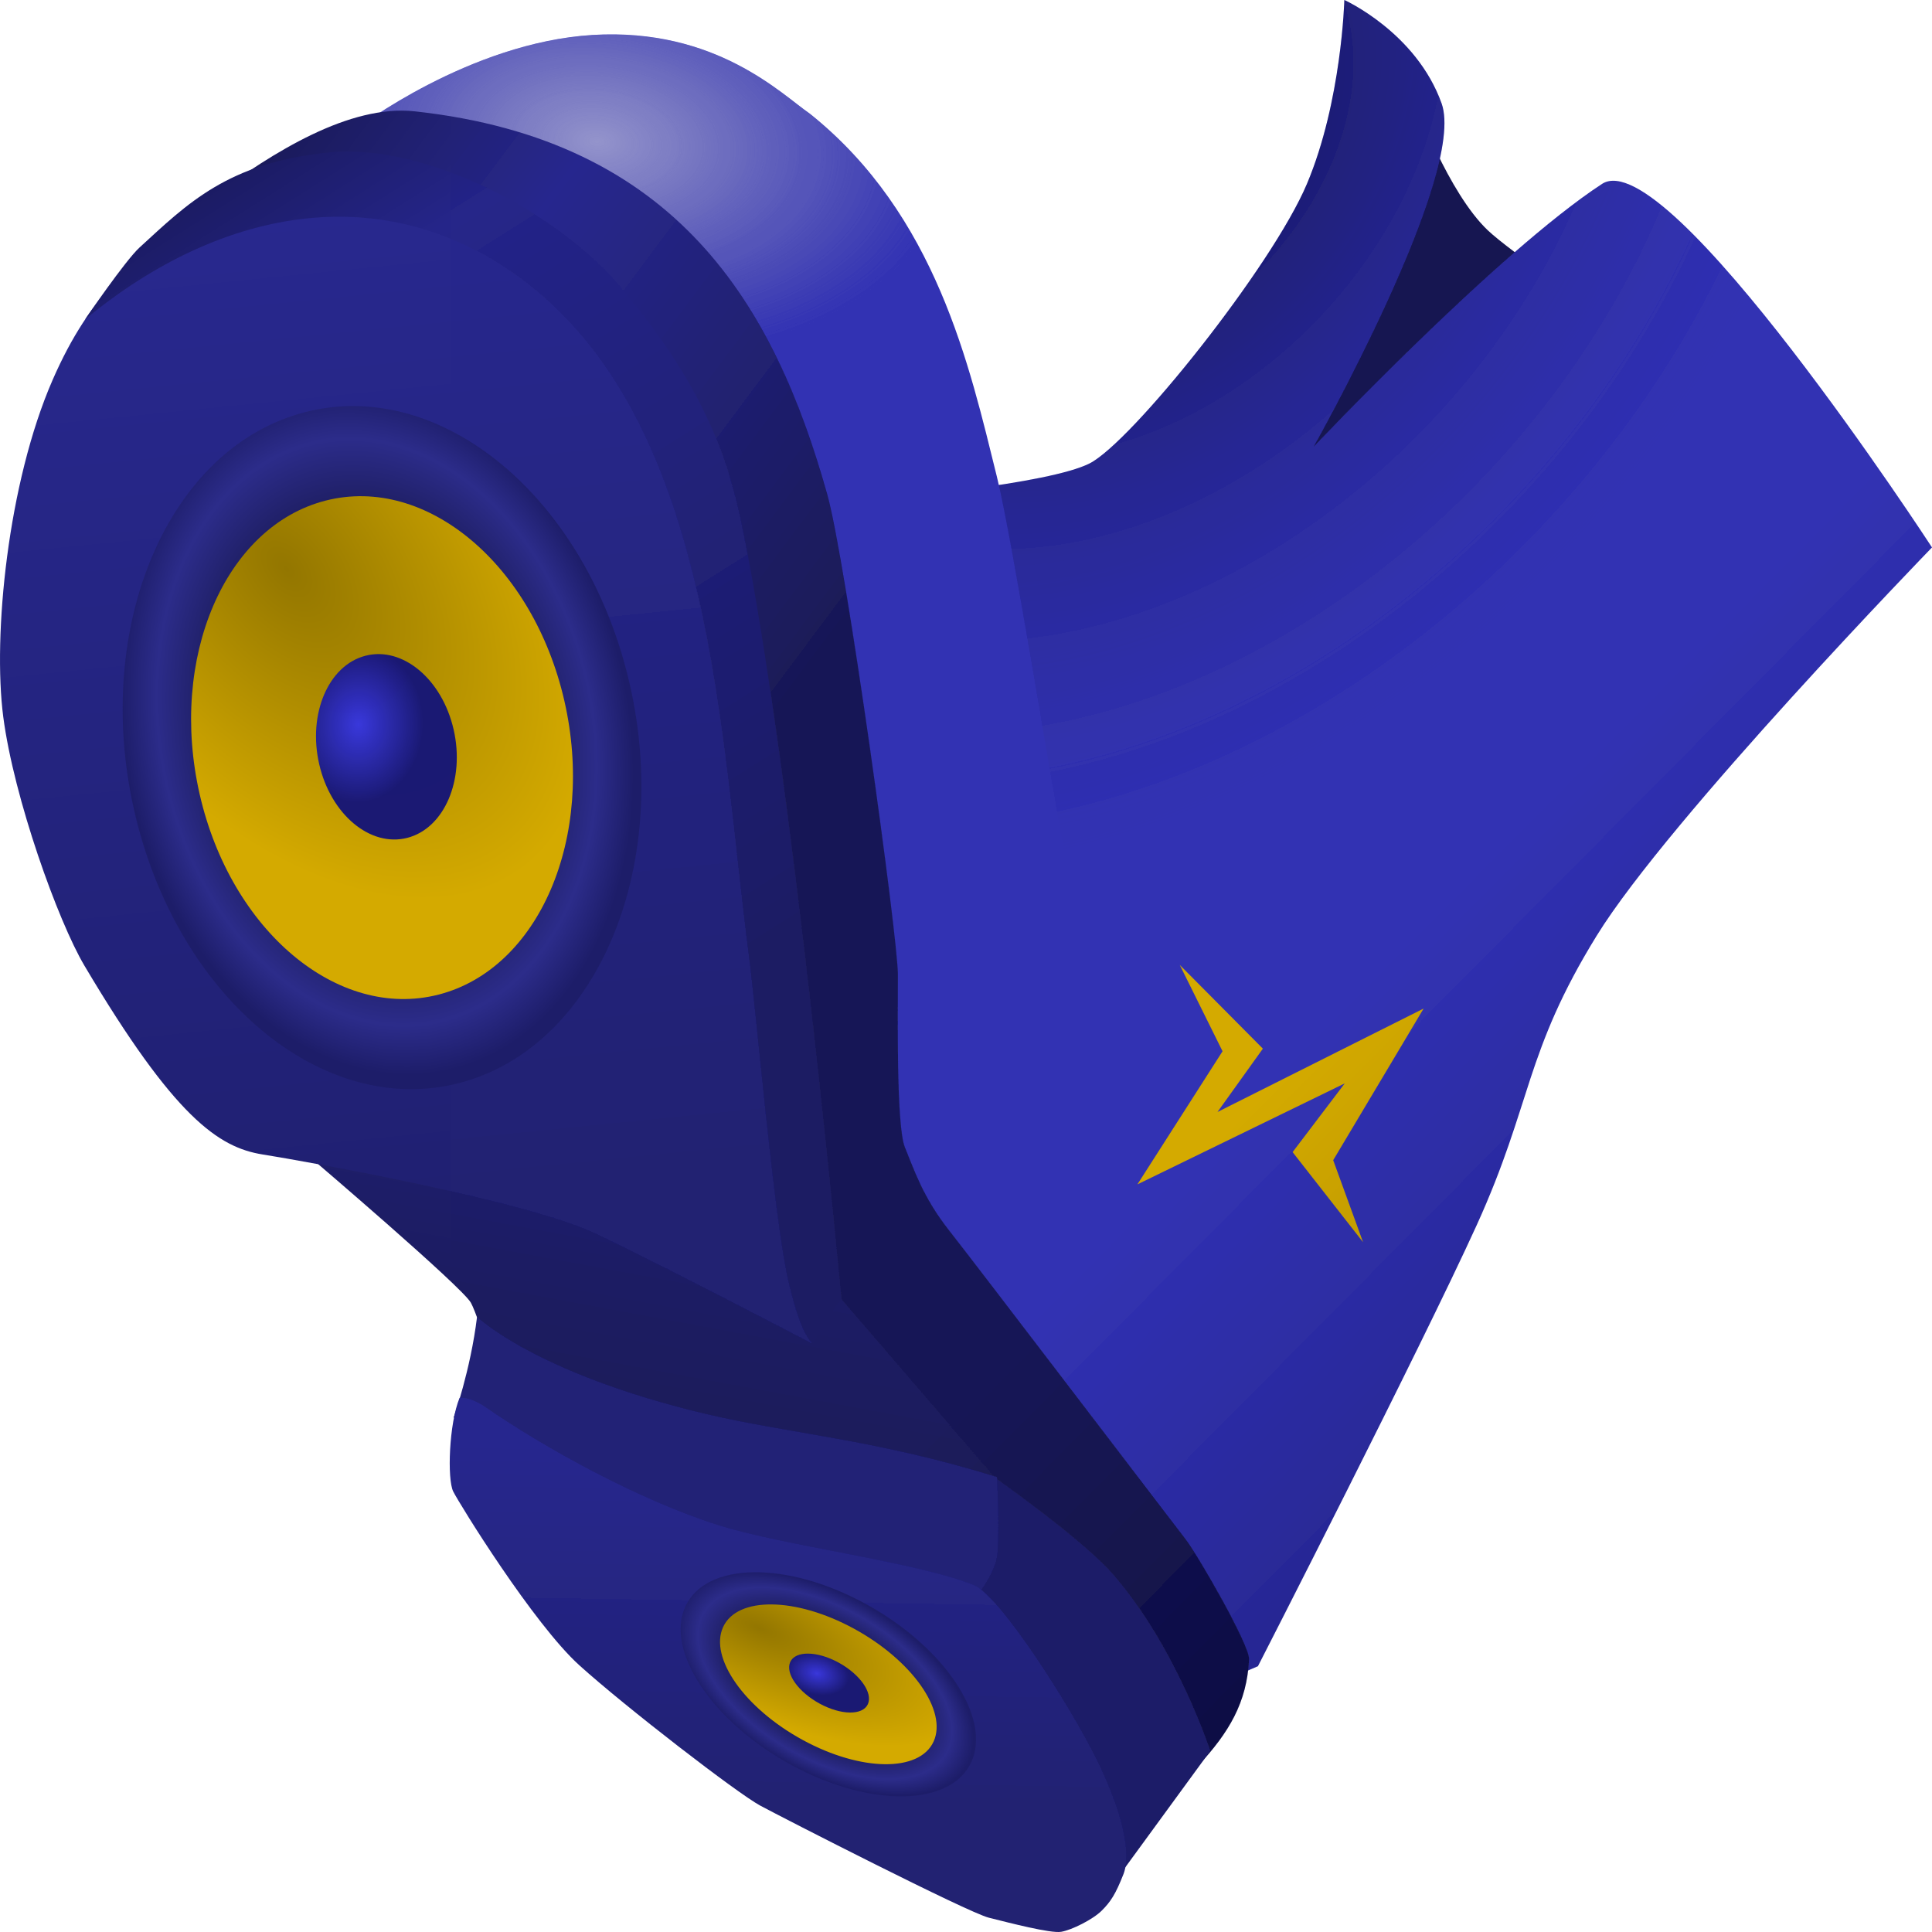
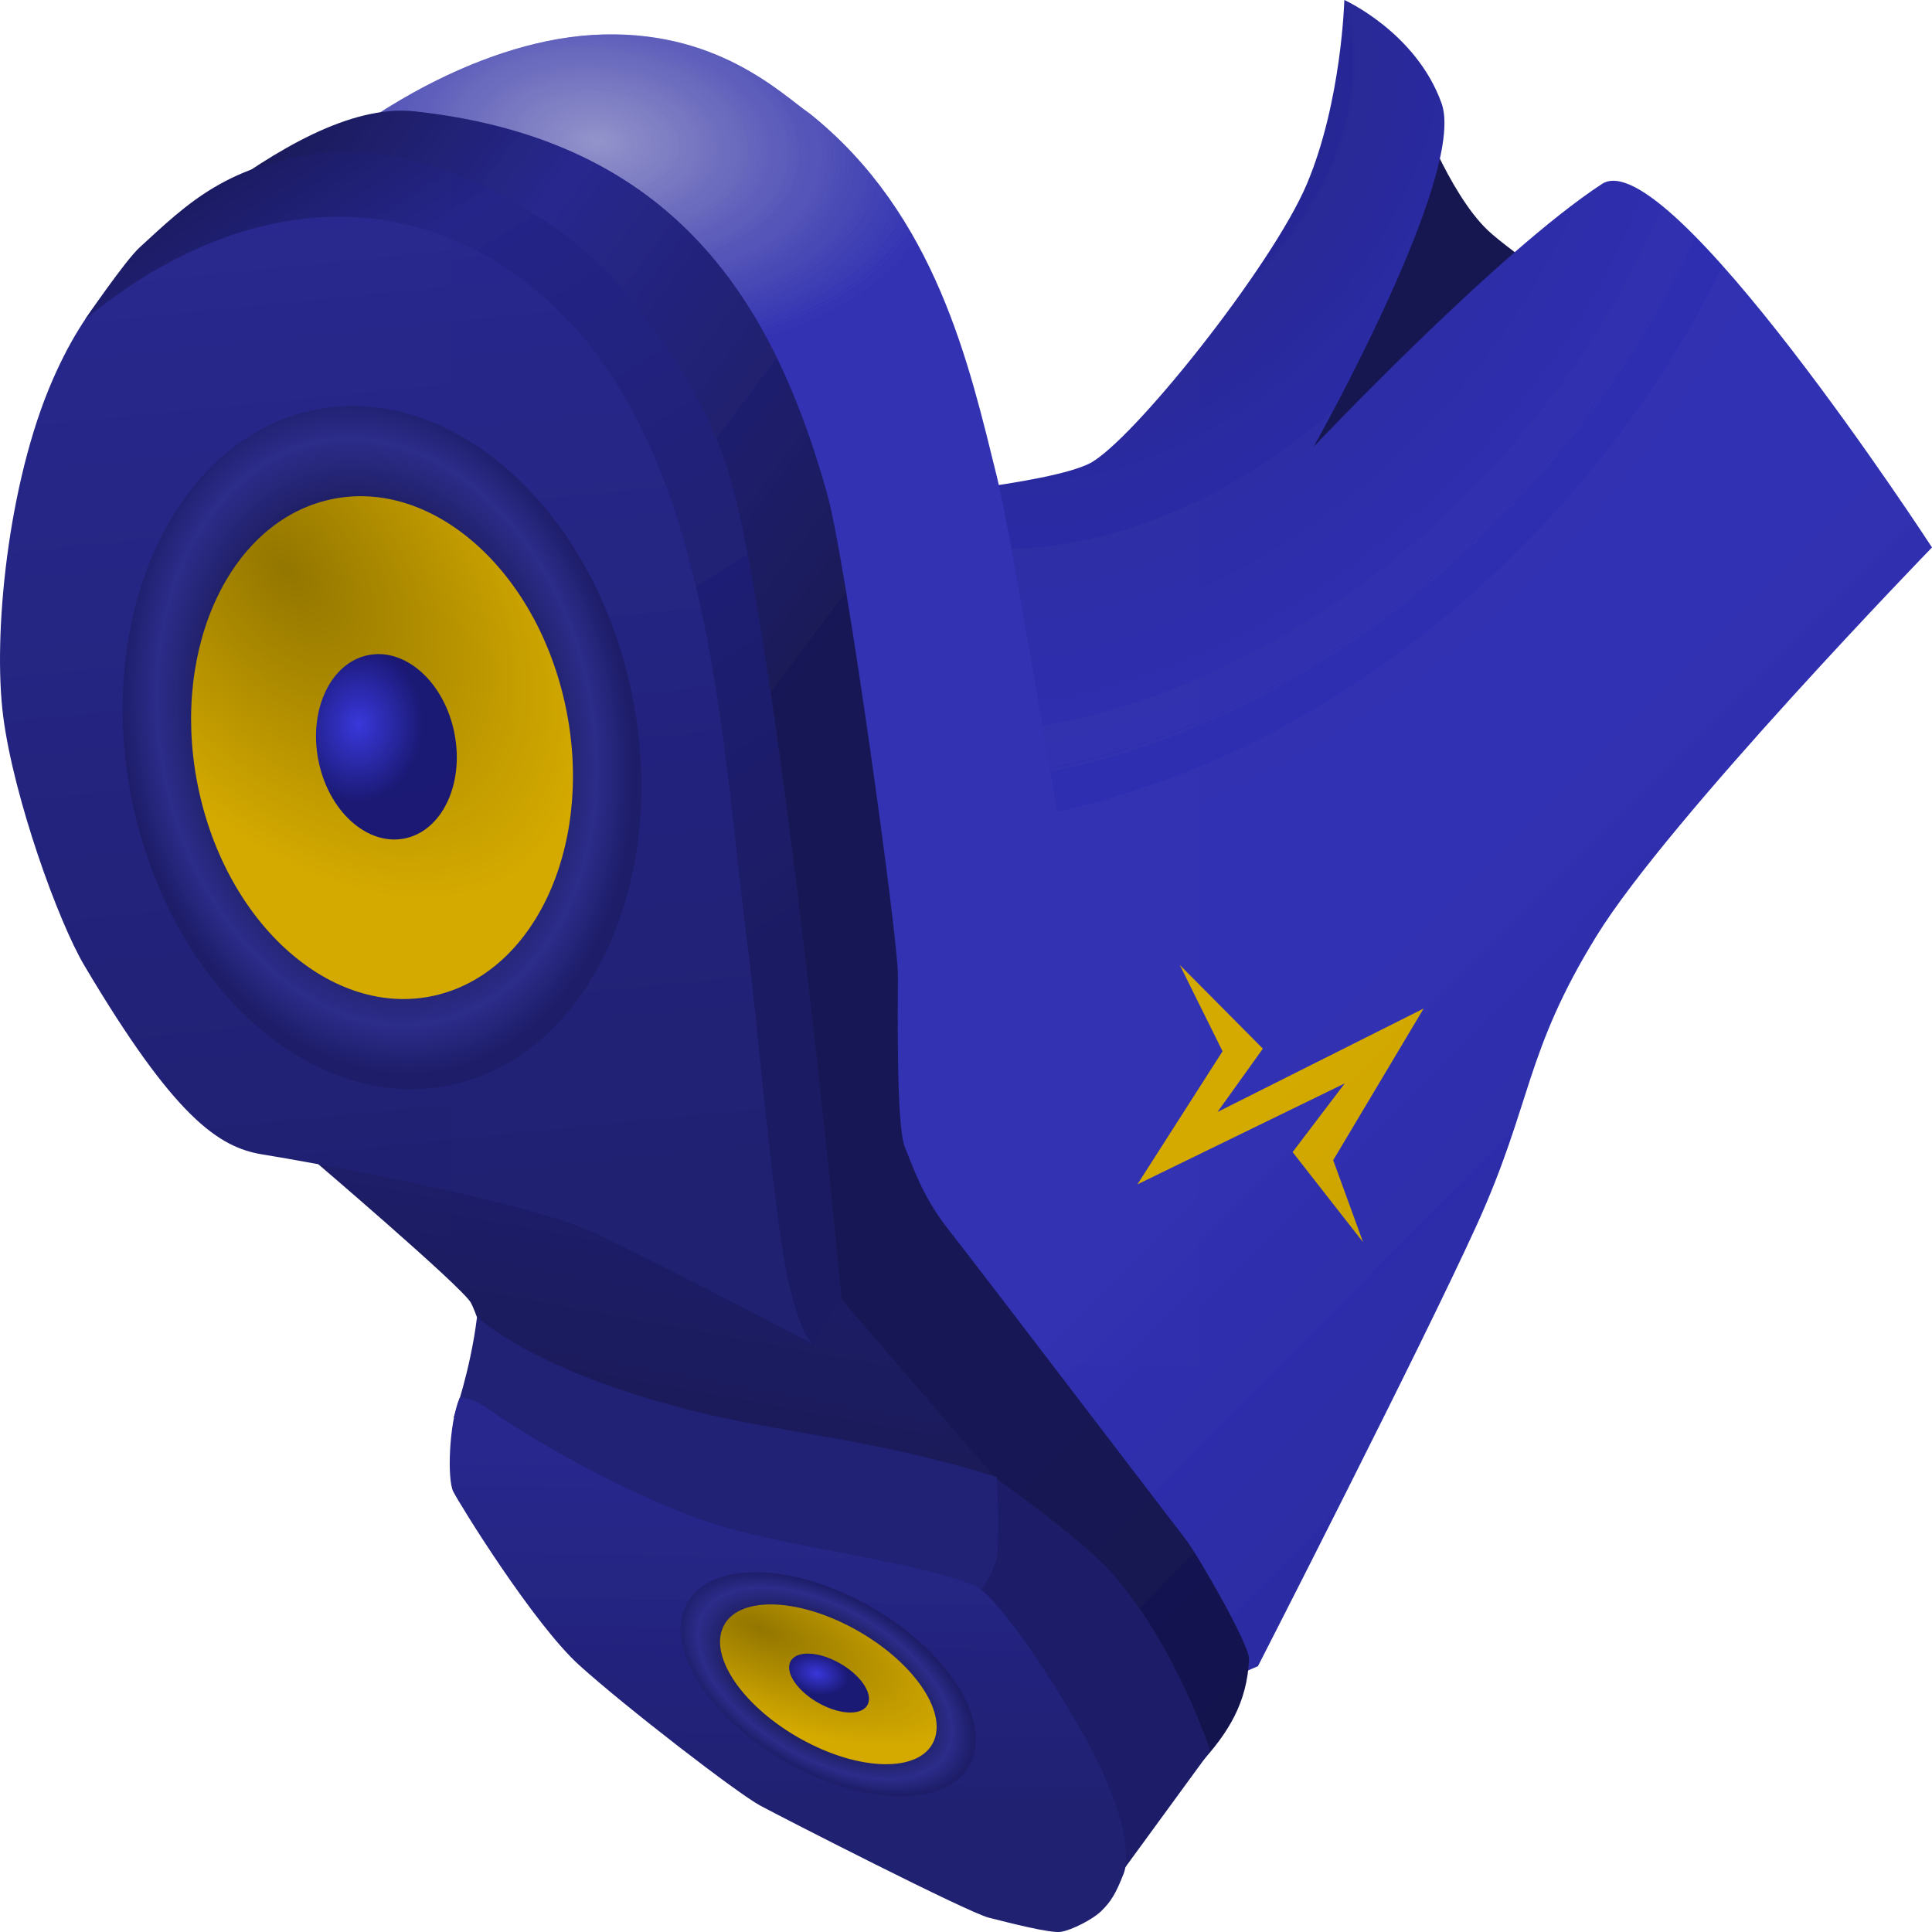
<svg xmlns="http://www.w3.org/2000/svg" xmlns:xlink="http://www.w3.org/1999/xlink" id="svg2" version="1.1" width="256" height="256" enable-background="new">
  <defs id="defs6">
    <linearGradient id="linearGradient4084">
      <stop id="stop4086" offset="0" style="stop-color:#3434e4;stop-opacity:1;" />
      <stop style="stop-color:#1f1f65;stop-opacity:1;" offset="0.67" id="stop4090" />
      <stop id="stop4092" offset="0.855" style="stop-color:#2c2c8a;stop-opacity:1;" />
      <stop id="stop4088" offset="1" style="stop-color:#1d1d69;stop-opacity:1;" />
    </linearGradient>
    <linearGradient id="linearGradient3875">
      <stop style="stop-color:#3c0000;stop-opacity:1;" offset="0" id="stop3877" />
      <stop id="stop3893" offset="0.125" style="stop-color:#8c0000;stop-opacity:1;" />
      <stop style="stop-color:#a80000;stop-opacity:1;" offset="0.25" id="stop3879" />
      <stop id="stop3881" offset="0.323" style="stop-color:#8c0000;stop-opacity:1;" />
      <stop style="stop-color:#b00000;stop-opacity:1;" offset="0.5" id="stop3883" />
      <stop style="stop-color:#8c0000;stop-opacity:1;" offset="0.57" id="stop3885" />
      <stop id="stop3887" offset="0.75" style="stop-color:#b80000;stop-opacity:1;" />
      <stop style="stop-color:#8c0000;stop-opacity:1;" offset="0.82" id="stop3889" />
      <stop id="stop3891" offset="1" style="stop-color:#c40000;stop-opacity:1;" />
    </linearGradient>
    <linearGradient id="linearGradient3838">
      <stop style="stop-color:#ffffff;stop-opacity:1;" offset="0" id="stop3841" />
      <stop id="stop3865" offset="0.33" style="stop-color:#ffffff;stop-opacity:1;" />
      <stop style="stop-color:#c0c0c0;stop-opacity:1;" offset="1" id="stop3843" />
    </linearGradient>
    <linearGradient id="linearGradient3835">
      <stop style="stop-color:#1e1e6a;stop-opacity:1;" offset="0" id="stop3837" />
      <stop style="stop-color:#171751;stop-opacity:1;" offset="1" id="stop3839" />
    </linearGradient>
    <linearGradient id="linearGradient3825">
      <stop style="stop-color:#1b1b63;stop-opacity:1;" offset="0" id="stop3827" />
      <stop id="stop3833" offset="0.163" style="stop-color:#252589;stop-opacity:1;" />
      <stop style="stop-color:#1b1b63;stop-opacity:1;" offset="1" id="stop3829" />
    </linearGradient>
    <linearGradient id="linearGradient3813">
      <stop style="stop-color:#191957;stop-opacity:1;" offset="0" id="stop3815" />
      <stop id="stop3821" offset="0.358" style="stop-color:#28288e;stop-opacity:1;" />
      <stop style="stop-color:#191957;stop-opacity:1;" offset="1" id="stop3817" />
    </linearGradient>
    <linearGradient id="linearGradient3807">
      <stop id="stop3809" offset="0" style="stop-color:#202072;stop-opacity:1;" />
      <stop id="stop3811" offset="1" style="stop-color:#28288e;stop-opacity:1;" />
    </linearGradient>
    <linearGradient id="linearGradient3852">
      <stop style="stop-color:#4c4c4c;stop-opacity:1;" offset="0" id="stop3854" />
      <stop style="stop-color:#cccccc;stop-opacity:0;" offset="1" id="stop3856" />
    </linearGradient>
    <linearGradient id="linearGradient3836">
      <stop style="stop-color:#937600;stop-opacity:1;" offset="0" id="stop3838" />
      <stop style="stop-color:#d4aa00;stop-opacity:1;" offset="1" id="stop3840" />
    </linearGradient>
    <linearGradient id="linearGradient3828">
      <stop style="stop-color:#3434e4;stop-opacity:1;" offset="0" id="stop3830" />
      <stop style="stop-color:#141478;stop-opacity:1;" offset="1" id="stop3832" />
    </linearGradient>
    <radialGradient xlink:href="#linearGradient3852" id="radialGradient3858" cx="286.465" cy="87.595" fx="286.465" fy="87.595" r="136.855" gradientTransform="matrix(0.4285355,0.4027692,-0.5547529,0.5902421,128.7954,2.812087)" gradientUnits="userSpaceOnUse" />
    <linearGradient xlink:href="#linearGradient3807" id="linearGradient3885" x1="155.121" y1="390.779" x2="155.84" y2="343.833" gradientUnits="userSpaceOnUse" />
    <linearGradient xlink:href="#linearGradient3807" id="linearGradient3904" x1="106.686" y1="310.909" x2="93.521" y2="180.275" gradientUnits="userSpaceOnUse" />
    <linearGradient xlink:href="#linearGradient3813" id="linearGradient3819" x1="83.906" y1="174.974" x2="164.741" y2="235.366" gradientUnits="userSpaceOnUse" />
    <linearGradient xlink:href="#linearGradient3825" id="linearGradient3831" x1="73.315" y1="181.96" x2="141.026" y2="289.46" gradientUnits="userSpaceOnUse" />
    <linearGradient xlink:href="#linearGradient3835" id="linearGradient3841" x1="149.68" y1="313.633" x2="141.841" y2="355.883" gradientUnits="userSpaceOnUse" />
    <linearGradient xlink:href="#linearGradient3838" id="linearGradient3845" x1="655.363" y1="231.459" x2="655.363" y2="355.28" gradientUnits="userSpaceOnUse" />
    <radialGradient xlink:href="#linearGradient3875" id="radialGradient3873" gradientUnits="userSpaceOnUse" gradientTransform="matrix(2.096255,-1.7297164e-8,1.7424412e-8,2.111676,110.6974,-148.6635)" cx="2.196" cy="132.017" fx="2.196" fy="132.017" r="514.5" />
    <radialGradient xlink:href="#linearGradient3836" id="radialGradient4096" gradientUnits="userSpaceOnUse" gradientTransform="matrix(1.060137,-0.4774352,0.9548657,1.44209,-181.134,-16.60405)" cx="136.547" cy="178.927" fx="136.547" fy="178.927" r="29.014" />
    <radialGradient xlink:href="#linearGradient3828" id="radialGradient4098" gradientUnits="userSpaceOnUse" gradientTransform="matrix(-0.9166396,-0.1719097,0.2543516,-0.8612486,208.9047,391.2718)" cx="139.26" cy="204.944" fx="139.26" fy="204.944" r="29.014" />
    <radialGradient xlink:href="#linearGradient4084" id="radialGradient4106" gradientUnits="userSpaceOnUse" gradientTransform="matrix(1.060952,-0.00702518,0.0084299,1.072604,0.7457424,-8.779962)" cx="132.016" cy="195.115" fx="132.016" fy="195.115" r="29.014" />
    <radialGradient xlink:href="#linearGradient3836" id="radialGradient4108" gradientUnits="userSpaceOnUse" gradientTransform="matrix(1.257356,-0.5462448,0.7164804,1.929956,-166.4161,-96.05416)" cx="147.336" cy="183.633" fx="147.336" fy="183.633" r="29.014" />
    <radialGradient xlink:href="#linearGradient3828" id="radialGradient4110" gradientUnits="userSpaceOnUse" gradientTransform="matrix(-0.9456864,0.01081724,-0.2685504,-0.7751016,321.7782,350.1697)" cx="126.482" cy="208.834" fx="126.482" fy="208.834" r="29.014" />
    <radialGradient xlink:href="#linearGradient4084" id="radialGradient4112" gradientUnits="userSpaceOnUse" gradientTransform="matrix(0.9902272,-0.00282956,0.00501866,1.07207,10.74804,-9.229677)" cx="132.048" cy="194.356" fx="132.048" fy="194.356" r="29.014" />
    <linearGradient id="linearGradient4129-8">
      <stop id="stop4131-1" offset="0" style="stop-color:#000000;stop-opacity:0.595;" />
      <stop id="stop4133-2" offset="1" style="stop-color:#000000;stop-opacity:0;" />
    </linearGradient>
    <filter id="filter3879">
      <feBlend mode="multiply" in2="BackgroundImage" id="feBlend3881" />
    </filter>
    <linearGradient id="linearGradient3783-7">
      <stop style="stop-color:#8e8e8e;stop-opacity:1;" offset="0" id="stop3785-4" />
      <stop style="stop-color:#5c5c5c;stop-opacity:0;" offset="1" id="stop3787-0" />
    </linearGradient>
    <radialGradient r="77.024" fy="64.23" fx="163.082" cy="64.23" cx="163.082" gradientTransform="matrix(0.6003585,0.05493508,-0.03377091,0.3690656,-16.66244,-13.9054)" gradientUnits="userSpaceOnUse" id="radialGradient3898" xlink:href="#linearGradient3783-7" />
    <filter id="filter3949">
      <feBlend mode="screen" in2="BackgroundImage" id="feBlend3951" />
    </filter>
    <filter id="filter3906">
      <feBlend mode="multiply" in2="BackgroundImage" id="feBlend3908" />
    </filter>
    <linearGradient xlink:href="#linearGradient4129-8" id="linearGradient4141" gradientUnits="userSpaceOnUse" gradientTransform="translate(-53.52939,-152.1738)" x1="261.745" y1="381.345" x2="198.278" y2="318.41" />
  </defs>
  <g style="display:none" id="g3867">
    <rect y="-782" x="-63.445" height="1820" width="1024" id="rect3869" style="fill:url(#radialGradient3873);fill-opacity:1;stroke:none" />
  </g>
  <g id="layer9" style="display:none">
    <rect style="fill:none;stroke:none" id="rect3058" width="1024" height="500" x="-63.445" y="-122" />
  </g>
  <g id="layer7" />
  <g id="layer6">
    <path style="fill:#171751;fill-opacity:1;stroke:none" d="m 187.625,13.75 c 0,0 4.25,11.75 9.5,16.75 5.838,5.56 45.75,31.625 45.75,31.625 L 165,115 141.5,88 z" id="path3867" />
  </g>
  <g id="layer2" style="display:inline" transform="translate(-53.52939,-152.1738)">
    <path style="fill:#3131b3;fill-opacity:1;stroke:none" d="M 226.708,176.529 C 222.101,187.461 203.412,210.844 197.87,213.598 187.279,218.862 119.237,221.89 119.237,221.89 L 210.388,377.166 220.209,372.957 C 220.209,372.957 241.838,330.7 249.203,314.501 256.568,298.303 255.523,291.684 265.103,276.154 274.682,260.624 309.529,224.713 309.529,224.713 309.529,224.713 274.49,170.868 265.804,176.545 251.936,185.61 227.587,211.381 227.587,211.381 227.587,211.381 247.915,175.3 244.55,165.88 241.185,156.459 231.662,152.174 231.662,152.174 231.662,152.174 231.314,165.598 226.708,176.529 z" id="path2990" />
  </g>
-   <g transform="translate(-53.52939,-152.1738)" style="display:inline;filter:url(#filter3906)" id="g3953">
+   <g transform="translate(-53.52939,-152.1738)" style="display:inline;filter:url(#filter3906);opacity:0.5" id="g3953">
    <path id="path3955" d="M 226.708,176.529 C 222.101,187.461 203.412,210.844 197.87,213.598 187.279,218.862 119.237,221.89 119.237,221.89 L 210.388,377.166 220.209,372.957 C 220.209,372.957 241.838,330.7 249.203,314.501 256.568,298.303 255.523,291.684 265.103,276.154 274.682,260.624 309.529,224.713 309.529,224.713 309.529,224.713 274.49,170.868 265.804,176.545 251.936,185.61 227.587,211.381 227.587,211.381 227.587,211.381 247.915,175.3 244.55,165.88 241.185,156.459 231.662,152.174 231.662,152.174 231.662,152.174 231.314,165.598 226.708,176.529 z" style="fill:url(#radialGradient3858);fill-opacity:1;stroke:none" />
  </g>
  <g transform="translate(-53.52939,-152.1738)" style="display:inline" id="g3917">
    <path id="path3919" d="M 100.802,169.205 C 100.802,169.205 115.683,157.797 132.051,156.805 148.42,155.813 157.183,164.741 160.82,167.221 177.606,180.625 181.989,200.679 185.621,215.334 187.668,223.596 192.899,256.659 195.21,268.739 197.248,279.384 216.21,295.032 180.991,314.538 137.017,338.892 100.802,169.205 100.802,169.205 z" style="fill:#3131b3;fill-opacity:1;stroke:none" />
  </g>
  <g id="layer8" style="display:inline;filter:url(#filter3949);opacity:1">
    <path style="fill:url(#radialGradient3898);fill-opacity:1;stroke:none;display:inline" d="M 47.273,17.031 C 47.273,17.031 62.153,5.623 78.522,4.631 94.89,3.639 103.653,12.567 107.291,15.047 124.077,28.451 128.459,48.505 132.091,63.161 134.139,71.422 139.369,104.485 141.681,116.565 143.718,127.21 162.681,142.858 127.462,162.364 83.487,186.718 47.273,17.031 47.273,17.031 z" id="path2993-9" />
  </g>
  <g id="layer10">
    <path style="fill:#d4aa00;fill-opacity:1;stroke:none" d="m 156.324,127.858 11.014,11.094 -6.015,8.393 27.316,-13.71 -11.984,20.096 3.961,10.872 -9.34,-11.944 6.908,-9.101 -27.473,13.379 11.283,-17.639 z" id="path4125" />
  </g>
  <g id="layer4" style="display:inline" transform="translate(-53.52939,-152.1738)">
    <path style="fill:url(#linearGradient3819);fill-opacity:1;stroke:none" d="m 212.375,386.051 c 0,0 -93.332,-83.649 -111.175,-118.153 -7.604,-14.705 -19.416,-89.717 -19.416,-89.717 7.975,-5.864 18.038,-12.198 26.721,-11.252 34.692,3.782 47.611,25.617 54.65,50.768 2.476,8.848 9.353,58.69 9.353,63.6 0,4.91 -0.234,20.109 0.935,22.915 1.169,2.806 2.338,6.547 5.846,10.99 3.507,4.443 29.696,38.815 31.332,40.919 1.637,2.104 8.505,14.031 8.418,15.9 -0.269,5.781 -2.723,9.783 -6.664,14.029 z" id="path3777" />
    <path style="fill:url(#linearGradient3841);fill-opacity:1;stroke:none;display:inline" d="m 94.879,305.733 c 0,0 19.875,16.952 21.044,19.057 1.169,2.104 4.91,14.672 4.91,14.672 0,0 21.278,12.159 30.163,12.86 8.885,0.701 35.215,-3.363 35.215,-3.363 l -22.635,-26.297 c 0,0 -22.821,-21.543 -39.423,-23.18 -16.602,-1.637 -29.276,6.251 -29.276,6.251 z" id="path3779" />
    <path style="fill:url(#linearGradient3904);fill-opacity:1;stroke:none" d="m 103.505,177.836 c -11.139,-1.079 -16.096,-1.564 -22.94,2.607 -8.966,5.463 -15.031,10.547 -20.057,22.057 -5.962,13.651 -7.95,33.904 -6.547,44.66 1.403,10.756 7.248,27.054 10.756,32.969 11.925,20.109 17.771,24.084 23.616,25.019 5.846,0.935 34.84,6.079 44.193,10.522 9.353,4.443 28.527,14.497 28.527,14.497 0,0 0,-38.581 -2.338,-60.093 -2.338,-21.512 -8.418,-55.416 -13.796,-65.237 -5.378,-9.821 -27.185,-25.624 -41.413,-27.001 z" id="path3764" />
    <path style="fill:url(#linearGradient3831);fill-opacity:1;stroke:none" d="m 64.815,194.485 c 18.322,-15.157 40.576,-19.06 59.058,-4.378 24.099,19.144 25.044,59.308 28.897,88.821 0.976,7.477 3.371,35.106 5.241,43.056 1.871,7.95 3.274,8.184 3.274,8.184 0,0 3.04,-5.378 3.741,-5.846 0,0 -6.436,-69.402 -13.089,-102.085 -1.957,-9.614 -5.343,-19.453 -16.964,-32.915 -7.541,-8.736 -24.869,-18.272 -37.901,-16.947 -13.398,1.363 -18.708,6.79 -25.048,12.589 -1.924,1.76 -7.211,9.519 -7.211,9.519 z" id="path3766" />
    <path style="fill:#1c1c68;stroke:none;fill-opacity:1" d="m 185.291,347.925 c 0,0 -1.837,4.222 -4.124,8.899 -2.064,4.222 -2.863,9.124 -2.863,9.124 0,0 9.695,19.967 11.098,24.878 1.403,4.91 12.626,9.607 12.626,9.607 l 11.867,-16.251 c 0,0 -4.443,-13.679 -12.86,-23.382 -4.022,-4.636 -15.744,-12.874 -15.744,-12.874 z" id="path3768" />
    <path style="fill:#212176;fill-opacity:1;stroke:none" d="m 116.741,326.66 c -0.861,7.097 -3.098,13.328 -3.098,13.328 0,0 28.415,19.284 38.469,21.505 10.054,2.221 27.252,6.118 27.252,6.118 0,0 6.121,-5.526 6.355,-9.852 0.234,-4.326 -0.091,-9.863 -0.091,-9.863 -15.672,-4.924 -27.592,-5.772 -38.606,-8.375 -22.622,-5.39 -30.28,-12.86 -30.28,-12.86 z" id="path3770" />
    <path style="fill:url(#linearGradient3885);fill-opacity:1;stroke:none;display:inline" d="m 114.425,337.399 c -1.403,3.39 -1.659,10.773 -0.84,12.409 0.818,1.637 10.639,17.537 16.718,23.032 6.079,5.495 20.927,16.952 23.967,18.589 3.04,1.637 27.474,14.146 30.28,14.848 2.806,0.701 8.184,2.104 9.587,1.871 1.403,-0.234 4.209,-1.637 5.378,-2.806 1.169,-1.169 1.828,-2.15 2.88,-4.839 1.052,-2.689 -0.058,-8.169 -3.624,-15.315 -3.694,-7.403 -12.839,-21.634 -16.208,-22.986 -7.759,-3.114 -25.097,-5.157 -33.895,-7.945 -10.512,-3.331 -22.983,-10.212 -30.715,-15.566 -2.229,-1.544 -3.528,-1.291 -3.528,-1.291 z" id="path3772" />
  </g>
-   <g id="layer11" style="display:inline;filter:url(#filter3879)">
+   <g id="layer11" style="display:inline;filter:url(#filter3879);opacity:0.5">
    <path style="fill:url(#linearGradient4141);fill-opacity:1;stroke:none;display:inline" d="M 178.125 0 C 178.125 0 178.034 3.343 177.375 8.062 C 177.373 8.074 177.377 8.083 177.375 8.094 C 177.129 9.856 176.808 11.805 176.375 13.844 C 176.373 13.854 176.377 13.865 176.375 13.875 C 176.086 15.232 175.734 16.628 175.344 18.031 C 175.341 18.041 175.346 18.053 175.344 18.062 C 174.756 20.172 174.047 22.303 173.188 24.344 C 172.324 26.393 170.956 28.885 169.281 31.594 C 168.165 33.399 166.906 35.313 165.562 37.25 C 164.891 38.218 164.209 39.179 163.5 40.156 C 162.082 42.11 160.611 44.078 159.125 45.969 C 158.382 46.913 157.615 47.814 156.875 48.719 C 155.39 50.536 153.955 52.254 152.562 53.812 C 151.869 54.589 151.182 55.312 150.531 56 C 150.526 56.005 150.536 56.026 150.531 56.031 C 149.886 56.712 149.246 57.328 148.656 57.906 C 148.056 58.495 147.53 59.034 147 59.5 C 146.995 59.505 146.974 59.495 146.969 59.5 C 146.451 59.955 145.968 60.366 145.531 60.688 C 145.089 61.013 144.69 61.265 144.344 61.438 C 137.225 64.975 100.89 118.961 77.594 154.312 C 88.824 166.619 101.461 179.448 113.344 191.094 C 119.039 192.18 125.18 193.546 132.094 195.719 C 132.094 195.719 132.093 195.981 132.094 196 C 133.068 196.688 143.66 204.198 147.5 208.625 C 155.918 218.329 160.375 232 160.375 232 L 159.812 232.781 C 162.843 229.303 164.837 225.86 165.375 221.344 L 166.688 220.781 C 166.688 220.781 168.044 218.153 170.188 213.938 C 175.197 204.085 184.416 185.759 190.906 172.344 C 191.357 171.413 191.892 170.378 192.312 169.5 C 192.317 169.49 192.308 169.478 192.312 169.469 C 193.609 166.763 194.767 164.337 195.688 162.312 C 196.144 161.309 196.573 160.34 196.969 159.406 C 196.973 159.397 196.965 159.384 196.969 159.375 C 198.16 156.563 199.095 154.033 199.906 151.688 C 200.45 150.117 200.939 148.608 201.406 147.156 C 201.869 145.714 202.322 144.302 202.781 142.906 C 202.784 142.897 202.778 142.884 202.781 142.875 C 203.472 140.776 204.232 138.696 205.125 136.5 C 205.129 136.491 205.121 136.477 205.125 136.469 C 206.02 134.27 207.091 131.976 208.438 129.438 C 208.442 129.43 208.433 129.414 208.438 129.406 C 209.339 127.707 210.365 125.91 211.562 123.969 C 211.862 123.483 212.184 122.992 212.531 122.469 C 213.572 120.899 214.816 119.164 216.219 117.312 C 218.084 114.85 220.261 112.175 222.562 109.406 C 222.567 109.4 222.558 109.381 222.562 109.375 C 231.787 98.282 243.569 85.627 250.406 78.406 C 250.416 78.396 250.397 78.385 250.406 78.375 C 253.824 74.766 256 72.531 256 72.531 C 256 72.531 255.427 71.686 254.469 70.25 C 254.465 70.245 254.472 70.224 254.469 70.219 C 253.494 68.758 252.085 66.698 250.375 64.219 C 248.665 61.739 246.675 58.868 244.469 55.812 C 239.507 48.94 233.591 41.143 228.094 35 C 226.872 33.634 225.666 32.365 224.5 31.188 C 222.159 28.824 219.965 26.894 218.031 25.625 C 217.549 25.308 217.104 25.045 216.656 24.812 C 216.209 24.58 215.784 24.39 215.375 24.25 C 215.001 24.122 214.651 24.046 214.312 24 C 214.281 23.995 214.25 23.973 214.219 23.969 C 214.035 23.948 213.828 23.963 213.656 23.969 C 213.312 23.98 212.984 24.036 212.688 24.156 C 212.548 24.214 212.409 24.291 212.281 24.375 C 210.548 25.508 208.649 26.896 206.656 28.469 C 203.667 30.827 200.472 33.588 197.281 36.469 C 194.09 39.349 190.902 42.346 187.969 45.188 C 186.013 47.082 184.171 48.924 182.5 50.594 C 180.837 52.256 179.339 53.757 178.094 55.031 C 178.089 55.036 178.098 55.058 178.094 55.062 C 175.612 57.603 174.062 59.219 174.062 59.219 C 174.062 59.219 174.382 58.641 174.938 57.625 C 175.487 56.62 176.261 55.202 177.188 53.438 C 178.118 51.666 179.176 49.57 180.312 47.281 C 181.444 45.002 182.647 42.549 183.812 40 C 184.395 38.725 184.972 37.421 185.531 36.125 C 187.766 30.94 189.726 25.709 190.719 21.406 C 190.843 20.868 190.939 20.351 191.031 19.844 C 191.214 18.841 191.331 17.89 191.375 17.031 C 191.376 17.02 191.374 17.011 191.375 17 C 191.416 16.181 191.386 15.442 191.281 14.781 C 191.275 14.741 191.288 14.696 191.281 14.656 C 191.221 14.312 191.136 14.013 191.031 13.719 C 190.685 12.748 190.242 11.831 189.781 10.969 C 189.682 10.784 189.603 10.586 189.5 10.406 C 189.213 9.905 188.909 9.432 188.594 8.969 C 188.589 8.962 188.599 8.944 188.594 8.938 C 188.274 8.467 187.935 8.025 187.594 7.594 C 187.242 7.15 186.897 6.747 186.531 6.344 C 186.521 6.333 186.51 6.324 186.5 6.312 C 186.164 5.943 185.81 5.586 185.469 5.25 C 185.107 4.894 184.735 4.537 184.375 4.219 C 182.585 2.635 180.871 1.501 179.688 0.812 C 179.677 0.807 179.666 0.818 179.656 0.812 C 179.193 0.543 178.829 0.323 178.562 0.188 C 178.546 0.179 178.546 0.195 178.531 0.188 C 178.264 0.052 178.125 0 178.125 0 z " id="path4127" />
  </g>
  <g id="layer5" transform="translate(-53.52939,-152.1738)">
    <path style="fill:url(#radialGradient4112);fill-opacity:1;stroke:none;filter:url(#filter4070)" id="path4062" d="M 171.704,200.243 C 171.704,217.317 158.715,231.159 142.691,231.159 126.667,231.159 113.677,217.317 113.677,200.243 113.677,183.168 126.667,169.326 142.691,169.326 158.715,169.326 171.704,183.168 171.704,200.243 z" transform="matrix(1.131256,-0.2898851,0.3288314,1.438057,-123.1147,4.641194)" />
    <path transform="matrix(0.832753,-0.2133934,0.242063,1.058598,-63.1463,69.71034)" d="M 171.704,200.243 C 171.704,217.317 158.715,231.159 142.691,231.159 126.667,231.159 113.677,217.317 113.677,200.243 113.677,183.168 126.667,169.326 142.691,169.326 158.715,169.326 171.704,183.168 171.704,200.243 z" id="path4001" style="fill:url(#radialGradient4096);fill-opacity:1;stroke:none" />
    <path style="opacity:0.96;fill:url(#radialGradient4098);fill-opacity:1;stroke:none" id="path4003" d="M 171.704,200.243 C 171.704,217.317 158.715,231.159 142.691,231.159 126.667,231.159 113.677,217.317 113.677,200.243 113.677,183.168 126.667,169.326 142.691,169.326 158.715,169.326 171.704,183.168 171.704,200.243 z" transform="matrix(0.3070707,-0.07868704,0.08925871,0.3903494,43.0406,184.1916)" />
    <path transform="matrix(0.1581839,-0.3457244,0.6127481,0.333363,18.01904,357.9332)" d="M 173.607,200.243 C 173.607,217.317 159.765,231.159 142.691,231.159 125.616,231.159 111.774,217.317 111.774,200.243 111.774,183.168 125.616,169.326 142.691,169.326 159.765,169.326 173.607,183.168 173.607,200.243 z" id="path4100" style="fill:url(#radialGradient4106);fill-opacity:1;stroke:none;filter:url(#filter4070)" />
    <path style="fill:url(#radialGradient4108);fill-opacity:1;stroke:none" id="path4102" d="M 171.704,200.243 C 171.704,217.317 158.715,231.159 142.691,231.159 126.667,231.159 113.677,217.317 113.677,200.243 113.677,183.168 126.667,169.326 142.691,169.326 158.715,169.326 171.704,183.168 171.704,200.243 z" transform="matrix(0.1164441,-0.2544984,0.4510629,0.2453988,56.35119,362.5303)" />
    <path transform="matrix(0.0429378,-0.09384417,0.1663257,0.09048877,123.9519,370.4602)" d="M 171.704,200.243 C 171.704,217.317 158.715,231.159 142.691,231.159 126.667,231.159 113.677,217.317 113.677,200.243 113.677,183.168 126.667,169.326 142.691,169.326 158.715,169.326 171.704,183.168 171.704,200.243 z" id="path4104" style="opacity:0.96;fill:url(#radialGradient4110);fill-opacity:1;stroke:none" />
  </g>
  <g id="layer1" style="display:none">
    <text xml:space="preserve" style="font-size:147.406px;font-style:normal;font-variant:normal;font-weight:normal;font-stretch:normal;line-height:125%;letter-spacing:0px;word-spacing:0px;fill:url(#linearGradient3845);fill-opacity:1;stroke:none;font-family:Racing Sans One;-inkscape-font-specification:Racing Sans One" x="367.156" y="330.516" id="text3050" transform="translate(-53.52939,-152.1738)">
      <tspan id="tspan3052" x="367.156" y="330.516" style="fill:url(#linearGradient3845);fill-opacity:1">StepDub</tspan>
    </text>
  </g>
  <g style="display:none" id="g4197">
    <g transform="translate(-53.52939,-152.1738)" style="font-size:147.406px;font-style:normal;font-variant:normal;font-weight:normal;font-stretch:normal;line-height:125%;letter-spacing:0px;word-spacing:0px;fill:url(#linearGradient3845);fill-opacity:1;stroke:none;font-family:Racing Sans One;-inkscape-font-specification:Racing Sans One" id="text4199">
      <path d="m 425.235,264.037 c 0.294,-1.475 0.441,-3.491 0.441,-6.046 -6e-5,-1.472 -0.098,-2.922 -0.295,-4.348 -0.196,-1.426 -0.541,-2.703 -1.032,-3.833 -0.492,-1.129 -1.229,-2.013 -2.211,-2.652 -0.982,-0.639 -2.261,-0.958 -3.835,-0.958 -1.766,8e-5 -3.387,0.393 -4.861,1.179 -1.474,0.786 -2.776,1.793 -3.907,3.021 -1.131,1.228 -2.015,2.653 -2.654,4.276 -0.639,1.623 -0.958,3.317 -0.958,5.083 -4e-5,2.555 0.663,4.521 1.991,5.897 1.327,1.377 3.072,2.507 5.234,3.392 2.162,0.885 4.619,1.622 7.371,2.211 2.752,0.589 5.601,1.277 8.549,2.063 2.456,0.687 4.912,1.571 7.368,2.652 2.456,1.081 4.642,2.531 6.559,4.35 1.916,1.819 3.464,4.178 4.645,7.076 1.18,2.899 1.77,6.51 1.77,10.835 -8e-5,6.19 -1.229,11.398 -3.686,15.623 -2.458,4.226 -5.848,7.665 -10.171,10.319 -4.323,2.654 -9.457,4.57 -15.403,5.749 -5.946,1.179 -12.408,1.768 -19.386,1.768 -7.075,0 -12.848,-0.466 -17.319,-1.399 -4.471,-0.933 -7.985,-1.94 -10.54,-3.023 -3.047,-1.278 -5.307,-2.752 -6.779,-4.422 l 5.011,-20.194 25.943,0 c -0.099,0.885 -0.197,2.089 -0.295,3.612 -0.098,1.524 -0.146,2.726 -0.146,3.608 -3e-5,1.182 0.147,2.411 0.441,3.689 0.294,1.278 0.76,2.457 1.399,3.538 0.639,1.081 1.548,1.965 2.728,2.652 1.18,0.687 2.653,1.03 4.42,1.03 1.967,10e-6 3.713,-0.442 5.236,-1.327 1.523,-0.885 2.801,-1.99 3.833,-3.315 1.032,-1.326 1.817,-2.8 2.357,-4.422 0.54,-1.622 0.81,-3.219 0.81,-4.791 -5e-5,-2.162 -0.516,-3.98 -1.547,-5.454 -1.032,-1.474 -2.432,-2.727 -4.202,-3.758 -1.769,-1.032 -3.809,-1.916 -6.118,-2.652 -2.309,-0.736 -4.692,-1.499 -7.148,-2.287 -2.357,-0.687 -4.838,-1.521 -7.443,-2.503 -2.605,-0.982 -4.988,-2.358 -7.15,-4.127 -2.162,-1.769 -3.956,-4.005 -5.38,-6.707 -1.425,-2.702 -2.137,-6.166 -2.137,-10.391 -10e-6,-6.289 1.597,-11.571 4.791,-15.846 3.194,-4.275 7.223,-7.74 12.087,-10.394 4.864,-2.654 10.195,-4.546 15.992,-5.675 5.797,-1.129 11.3,-1.694 16.509,-1.694 6.88,10e-5 12.801,0.811 17.764,2.431 4.963,1.621 8.721,3.513 11.273,5.675 l -5.452,20.49 z" id="path4204" />
      <path d="m 460.593,267.132 c 3.638,-0.786 6.832,-1.67 9.584,-2.654 2.752,-0.984 5.282,-2.212 7.591,-3.686 2.309,-1.474 4.52,-3.292 6.633,-5.454 2.113,-2.162 4.397,-4.815 6.853,-7.958 l 15.182,0 -4.274,19.753 11.498,0 -1.916,9.874 -11.647,0 -6.041,28.745 c -0.492,2.261 -0.885,4.276 -1.181,6.044 -0.295,1.768 -0.443,3.144 -0.443,4.127 -4e-5,1.964 0.712,3.192 2.137,3.684 1.424,0.492 4.103,0.738 8.034,0.738 l -2.209,10.171 c -0.69,0.198 -1.747,0.346 -3.171,0.443 -1.425,0.098 -2.997,0.22 -4.717,0.367 -1.72,0.147 -3.489,0.245 -5.306,0.295 -1.817,0.05 -3.414,0.074 -4.791,0.074 -2.456,0 -4.864,-0.172 -7.222,-0.515 -2.359,-0.343 -4.471,-1.031 -6.338,-2.063 -1.867,-1.032 -3.366,-2.53 -4.496,-4.496 -1.131,-1.966 -1.696,-4.619 -1.696,-7.96 -10e-6,-1.179 0.073,-2.653 0.22,-4.422 0.147,-1.769 0.466,-3.735 0.958,-5.897 l 6.19,-29.334 -11.494,0 z" id="path4206" />
      <path d="m 543.815,300.889 c -0.393,2.162 -0.663,4.226 -0.81,6.19 -0.147,1.964 -0.22,3.734 -0.22,5.308 -3e-5,0.882 0.05,1.863 0.148,2.944 0.099,1.081 0.32,2.089 0.664,3.023 0.343,0.934 0.834,1.721 1.473,2.359 0.639,0.639 1.547,0.958 2.726,0.958 0.885,10e-6 1.892,-0.295 3.023,-0.884 1.131,-0.589 2.26,-1.425 3.39,-2.506 1.129,-1.081 2.21,-2.408 3.243,-3.981 1.033,-1.573 1.844,-3.342 2.431,-5.306 l 24.175,0 -3.833,15.772 c -1.964,1.278 -4.224,2.359 -6.779,3.243 -2.555,0.885 -5.258,1.597 -8.108,2.137 -2.851,0.54 -5.75,0.933 -8.698,1.179 -2.948,0.246 -5.749,0.369 -8.403,0.369 -4.912,0 -9.481,-0.442 -13.707,-1.327 -4.226,-0.885 -7.911,-2.407 -11.055,-4.568 -3.144,-2.161 -5.626,-5.035 -7.445,-8.624 -1.819,-3.588 -2.728,-8.035 -2.728,-13.34 0,-4.816 0.762,-9.534 2.285,-14.152 1.523,-4.618 4.079,-8.721 7.665,-12.308 3.587,-3.587 8.402,-6.461 14.447,-8.624 6.044,-2.162 13.586,-3.243 22.625,-3.243 9.828,6e-5 17.223,1.524 22.186,4.57 4.963,3.047 7.445,7.814 7.445,14.301 -7e-5,2.651 -0.393,5.525 -1.179,8.621 -0.786,3.096 -1.966,5.726 -3.54,7.888 z m 19.609,-17.544 c -5e-5,-3.047 -0.492,-5.11 -1.476,-6.19 -0.984,-1.08 -2.164,-1.619 -3.54,-1.619 -1.571,5e-5 -3.021,0.516 -4.348,1.547 -1.327,1.032 -2.53,2.407 -3.61,4.127 -1.08,1.72 -2.062,3.685 -2.946,5.895 -0.885,2.21 -1.622,4.543 -2.213,7 l 16.806,0 c 0.195,-1.179 0.391,-2.407 0.589,-3.684 0.195,-1.08 0.367,-2.258 0.515,-3.536 0.148,-1.278 0.223,-2.458 0.223,-3.54 z" id="path4208" />
      <path d="m 615.583,355.28 -30.068,0 18.57,-88.147 24.031,0 2.65,9.433 0.886,0 c 3.539,-3.734 7.494,-6.412 11.867,-8.034 4.372,-1.622 8.671,-2.434 12.897,-2.434 3.44,6e-5 6.314,0.517 8.624,1.55 2.309,1.033 4.152,2.434 5.529,4.202 1.376,1.768 2.359,3.881 2.949,6.338 0.589,2.458 0.884,5.062 0.884,7.812 -8e-5,1.377 -0.098,3.441 -0.295,6.192 -0.197,2.752 -0.639,5.823 -1.327,9.213 -0.688,3.39 -1.671,6.879 -2.949,10.466 -1.278,3.587 -2.973,6.854 -5.086,9.802 -2.113,2.948 -4.766,5.355 -7.96,7.222 -3.194,1.867 -7.003,2.8 -11.426,2.8 -2.456,0 -4.839,-0.295 -7.148,-0.884 -2.309,-0.589 -4.397,-1.375 -6.264,-2.357 -1.867,-0.982 -3.513,-2.137 -4.937,-3.464 -1.425,-1.327 -2.482,-2.679 -3.171,-4.055 l -0.882,0 z m 15.628,-37.882 c 2.357,2e-5 4.322,-1.254 5.895,-3.761 1.573,-2.507 2.85,-5.456 3.833,-8.846 0.982,-3.39 1.694,-6.781 2.137,-10.171 0.442,-3.39 0.663,-5.921 0.664,-7.591 -6e-5,-1.964 -0.319,-3.585 -0.958,-4.863 -0.639,-1.278 -1.793,-1.916 -3.464,-1.916 -1.868,5e-5 -3.638,0.664 -5.308,1.991 -1.67,1.327 -2.899,2.482 -3.684,3.466 l -5.749,26.973 c 0.786,1.083 1.719,2.14 2.8,3.171 1.081,1.032 2.359,1.547 3.835,1.547 z" id="path4210" />
      <path d="m 678.377,330.516 19.901,-93.604 39.649,0 c 6.094,9e-5 11.425,0.615 15.994,1.844 4.569,1.23 8.352,3.269 11.35,6.118 2.997,2.849 5.258,6.583 6.781,11.201 1.523,4.618 2.285,10.269 2.285,16.95 -9e-5,7.177 -0.909,14.204 -2.726,21.082 -1.817,6.878 -4.839,13.02 -9.064,18.426 -4.226,5.406 -9.753,9.754 -16.584,13.046 -6.83,3.291 -15.258,4.937 -25.284,4.937 z m 40.387,-10.319 c 3.245,10e-6 6.12,-1.351 8.626,-4.053 2.506,-2.702 4.667,-6.141 6.485,-10.317 1.817,-4.176 3.341,-8.794 4.57,-13.855 1.23,-5.061 2.212,-9.95 2.949,-14.667 0.736,-4.717 1.276,-8.943 1.619,-12.677 0.343,-3.734 0.515,-6.388 0.515,-7.962 -6e-5,-3.047 -0.614,-5.43 -1.842,-7.148 -1.228,-1.718 -3.366,-2.578 -6.413,-2.578 l -7.072,0 -15.776,73.257 z" id="path4212" />
      <path d="m 830.956,267.132 30.072,0 -13.563,63.383 -23.878,0 -2.654,-9.433 -0.882,0 c -2.555,3.047 -6.02,5.577 -10.394,7.591 -4.374,2.014 -8.771,3.021 -13.192,3.021 -5.896,0 -10.515,-1.499 -13.857,-4.496 -3.342,-2.997 -5.014,-6.903 -5.014,-11.716 -10e-6,-2.459 0.418,-5.531 1.255,-9.215 0.837,-3.684 1.598,-7.147 2.285,-10.389 l 6.19,-28.745 29.924,0 -7.368,34.49 c -0.198,0.789 -0.395,1.724 -0.592,2.805 -0.196,1.081 -0.393,2.138 -0.589,3.169 -0.196,1.032 -0.368,2.014 -0.515,2.946 -0.147,0.933 -0.22,1.694 -0.22,2.285 -3e-5,1.473 0.319,2.725 0.958,3.756 0.639,1.032 1.793,1.547 3.464,1.547 1.769,2e-5 3.44,-0.589 5.011,-1.768 1.571,-1.179 2.8,-2.308 3.684,-3.387 z" id="path4214" />
      <path d="m 884.753,330.516 -23.882,0 20.931,-99.056 30.221,0 -9.582,45.106 1.03,0 c 3.245,-3.734 6.906,-6.412 10.983,-8.034 4.077,-1.622 8.131,-2.434 12.162,-2.434 3.44,6e-5 6.314,0.517 8.624,1.55 2.309,1.033 4.151,2.434 5.526,4.202 1.375,1.768 2.358,3.881 2.949,6.338 0.591,2.458 0.886,5.062 0.886,7.812 -8e-5,1.377 -0.099,3.441 -0.297,6.192 -0.198,2.752 -0.64,5.823 -1.327,9.213 -0.687,3.39 -1.669,6.879 -2.946,10.466 -1.278,3.587 -2.973,6.854 -5.086,9.802 -2.113,2.948 -4.766,5.355 -7.96,7.222 -3.194,1.867 -7.003,2.8 -11.426,2.8 -2.651,0 -5.23,-0.295 -7.737,-0.884 -2.507,-0.589 -4.768,-1.375 -6.781,-2.357 -2.014,-0.982 -3.782,-2.137 -5.306,-3.464 -1.524,-1.327 -2.629,-2.679 -3.315,-4.055 l -1.035,0 z m 16.658,-13.118 c 2.357,2e-5 4.322,-1.254 5.895,-3.761 1.573,-2.507 2.85,-5.456 3.833,-8.846 0.982,-3.39 1.694,-6.781 2.137,-10.171 0.442,-3.39 0.663,-5.921 0.664,-7.591 -5e-5,-1.964 -0.319,-3.585 -0.958,-4.863 -0.639,-1.278 -1.793,-1.916 -3.464,-1.916 -1.967,5e-5 -3.786,0.712 -5.457,2.137 -1.67,1.425 -2.899,2.629 -3.684,3.612 l -5.749,26.388 c 0.69,1.179 1.599,2.308 2.728,3.39 1.129,1.081 2.481,1.622 4.055,1.622 z" id="path4216" />
    </g>
  </g>
</svg>
